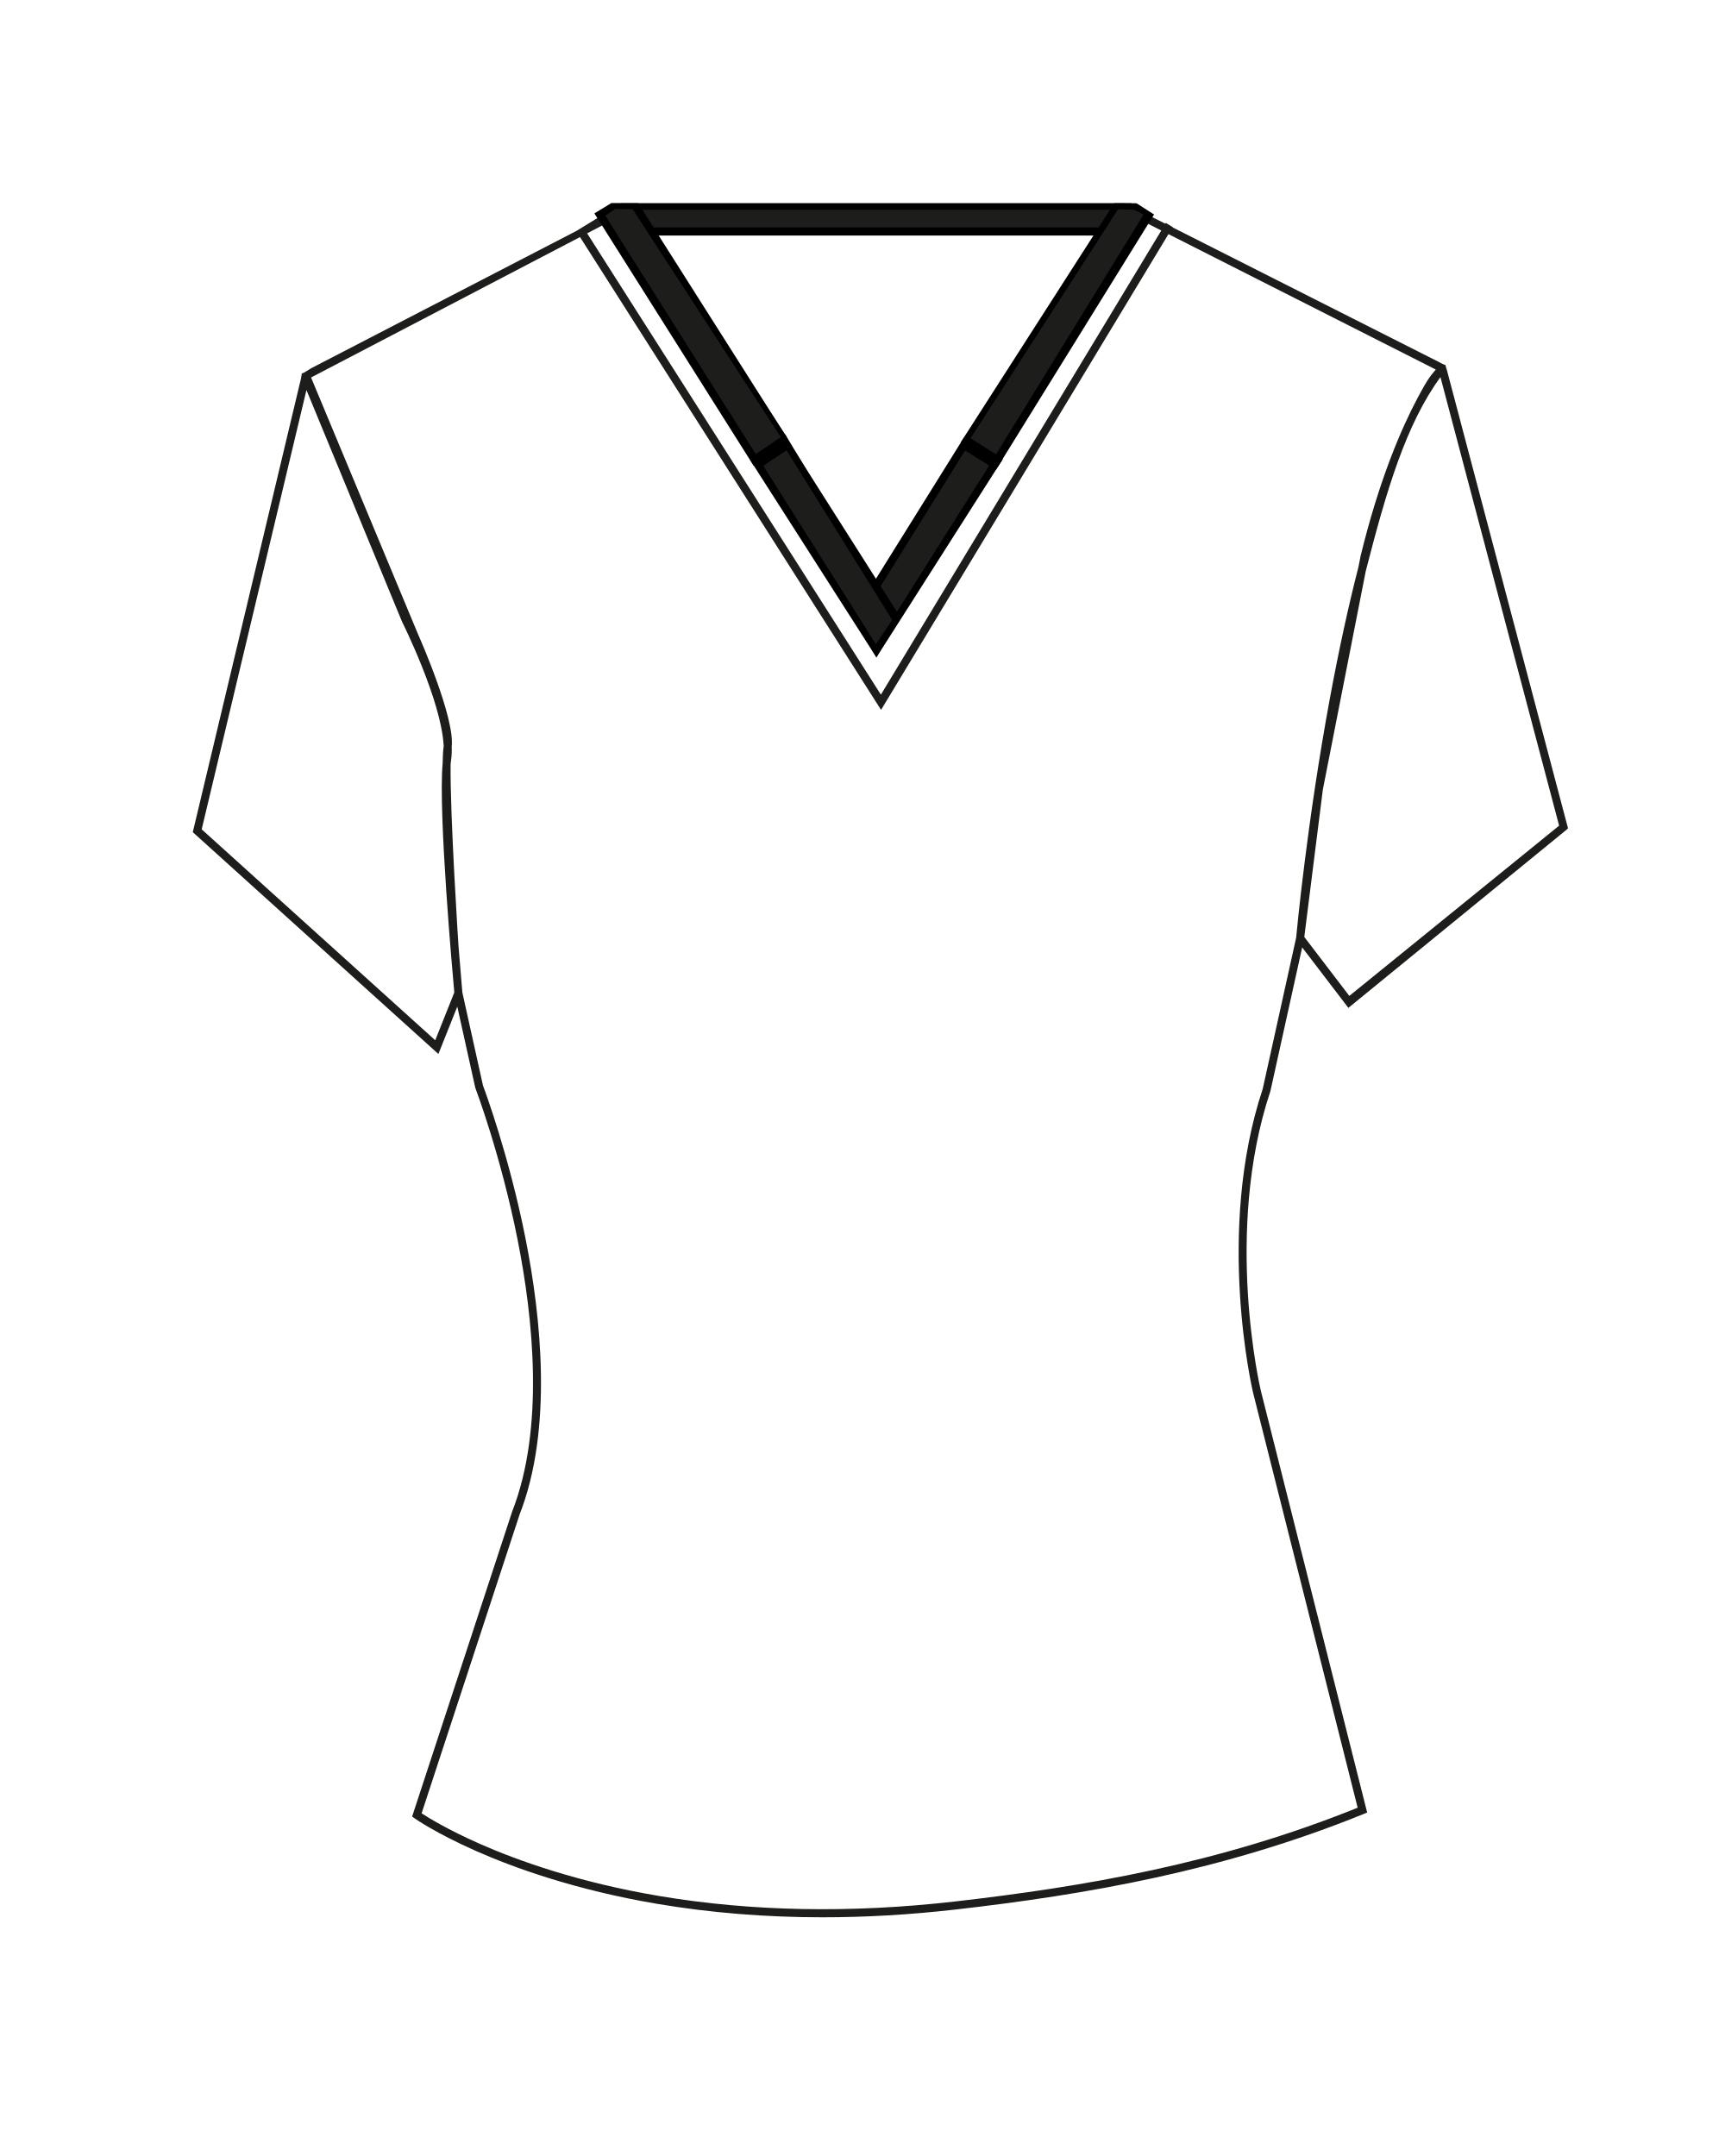
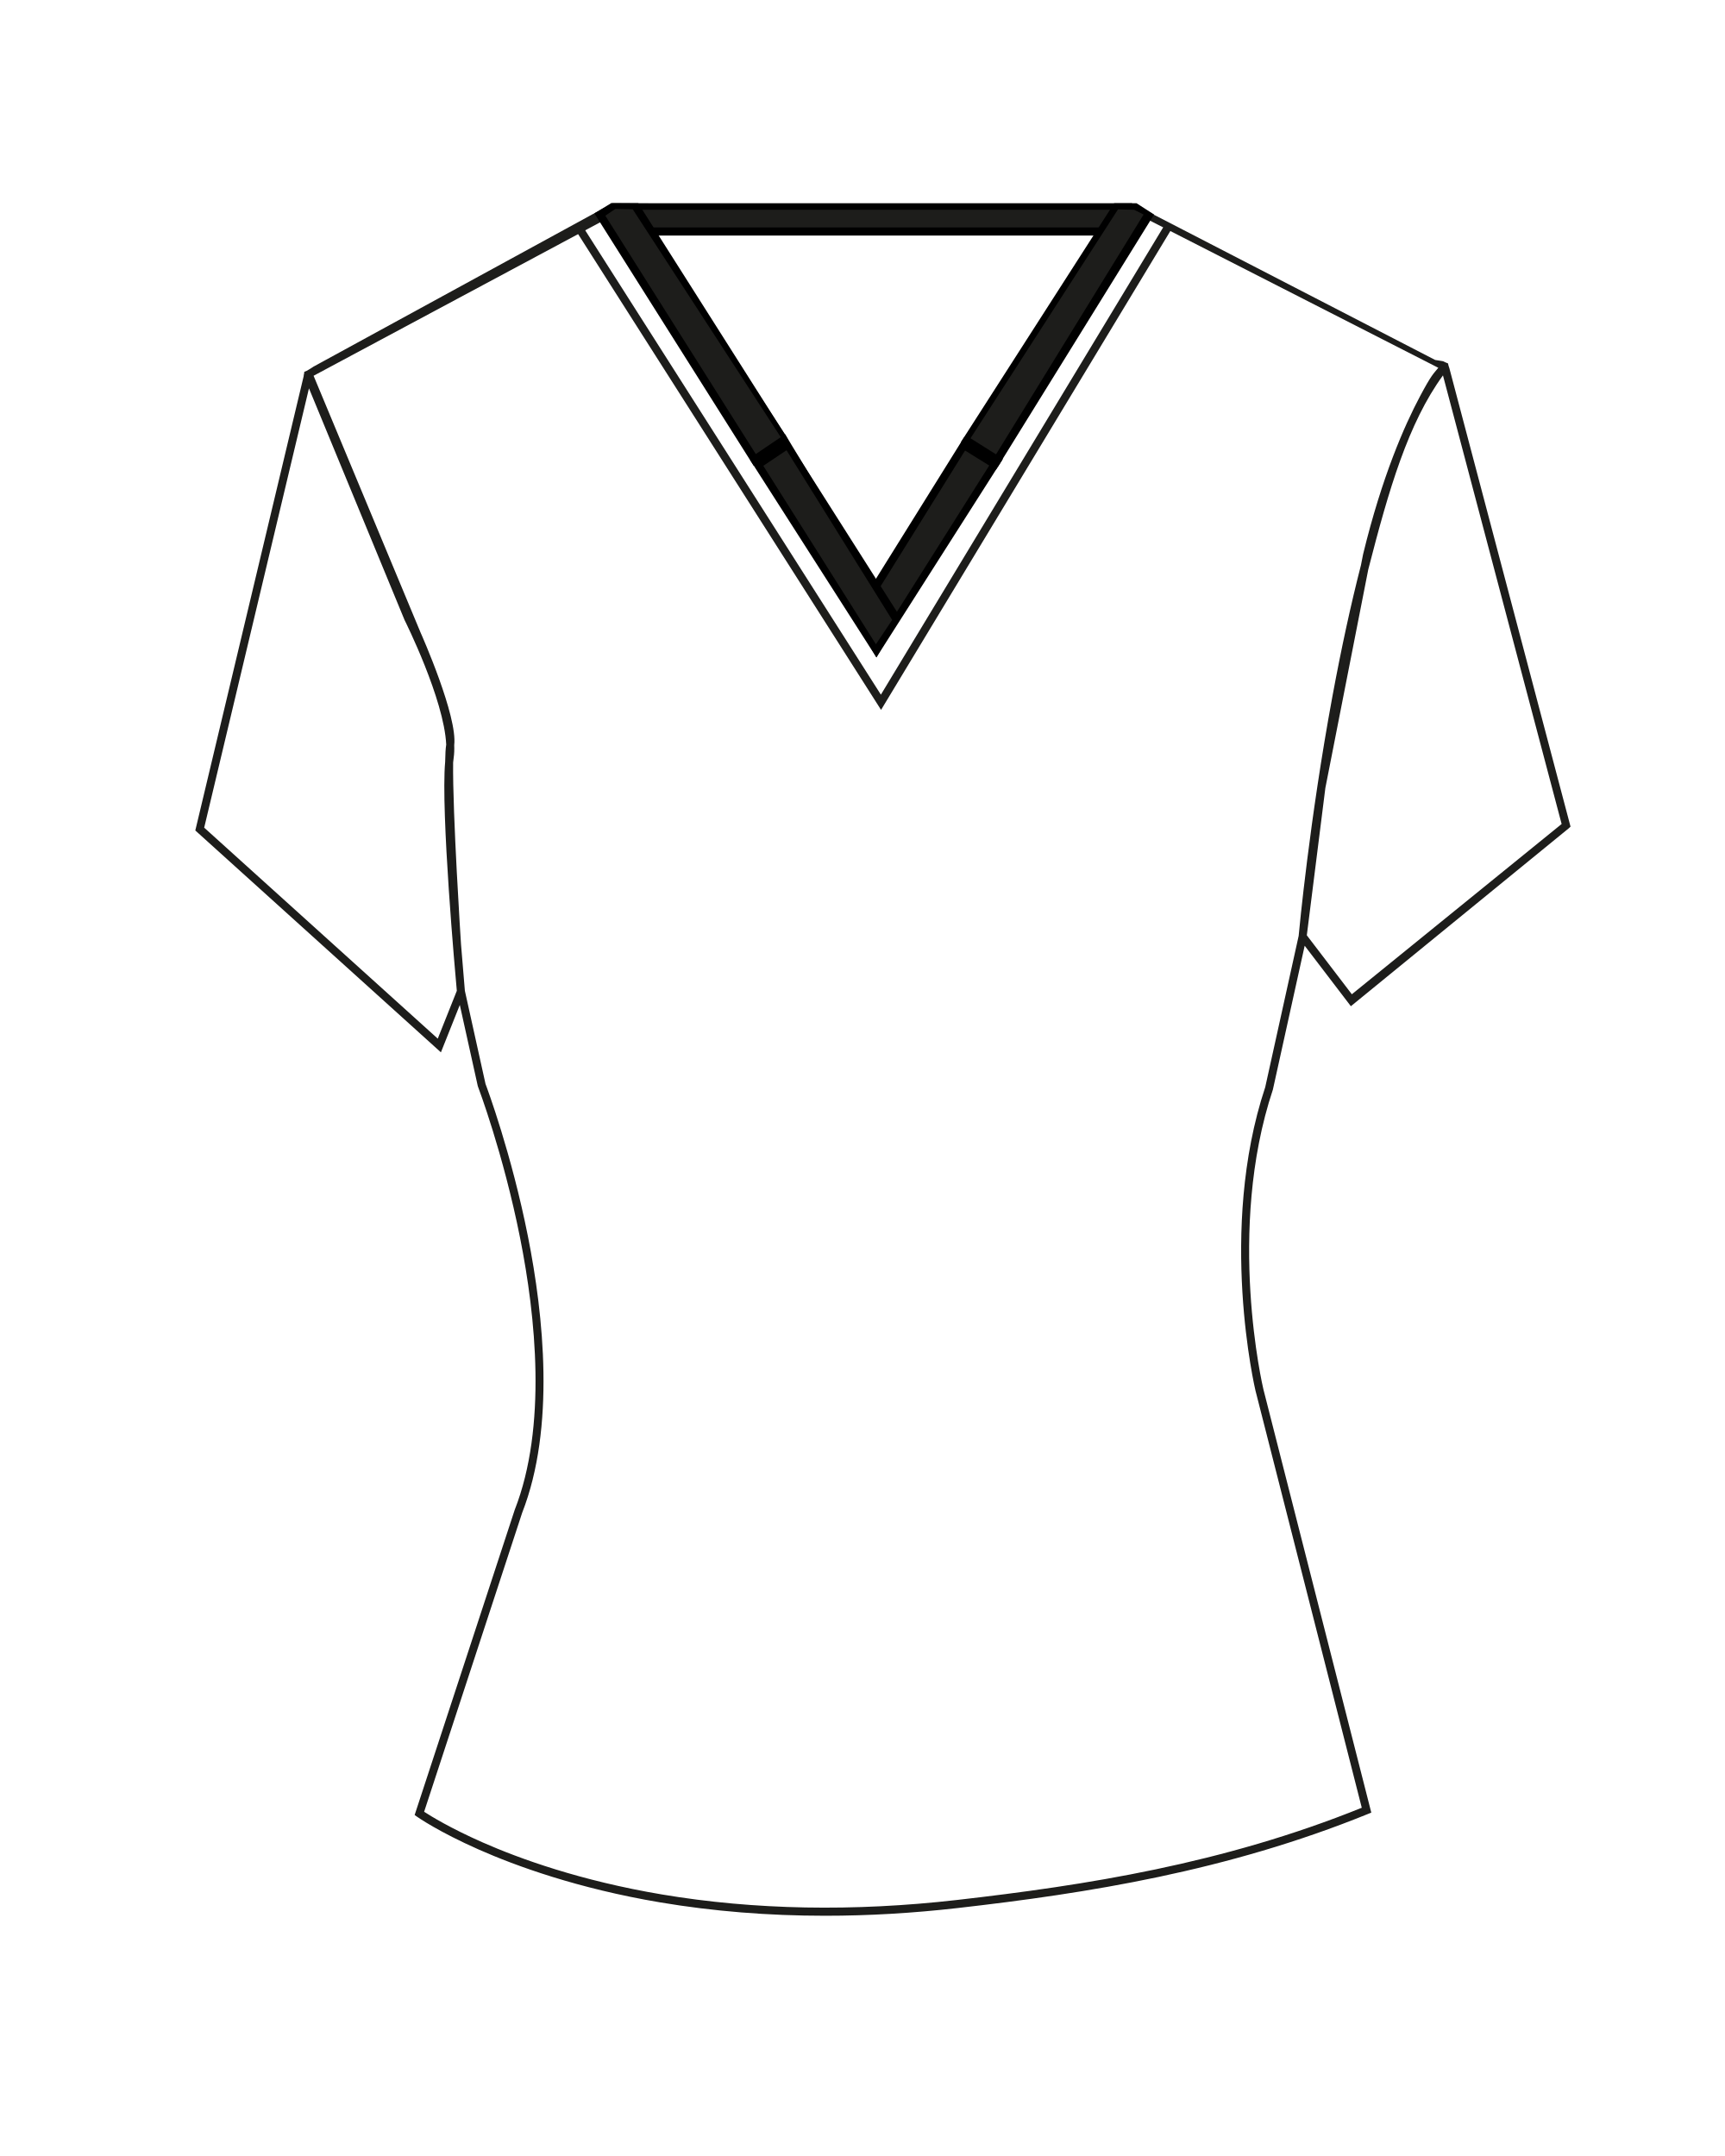
<svg xmlns="http://www.w3.org/2000/svg" version="1.1" viewBox="0 0 1080 1350" width="1080" height="1350">
  <defs>
    <style>
      .st0 {
        fill: #1d1d1b;
      }

      .st1 {
        fill: #1d1d1b;
      }

      .st2 {
        fill: #1d1d1b;
      }

      .st3 {
        fill: #1d1d1b;
      }

      .st4 {
        fill: #1d1d1b;
      }

      .st5 {
        fill: #1d1d1b;
      }
    </style>
  </defs>
  <g id="Base_camisa">
    <g id="Base_camisa1" data-name="Base_camisa">
      <g>
-         <path class="st3" d="M795.4,683.14l19.87-89.92,28.92,37.87,136.45-111.42,1.08-1.02-75.85-286.98c-.34-.93-.63-1.87-.83-2.84-.01-.06-.01-.13,0-.19-1.03-.39-2.05-.81-3.02-1.33-.06-.03-.11-.08-.15-.14l-197.88-100.04-.13.22h-314.87l-28,17.19-166.57,86.25c-.04.07-.09.13-.18.17-1.73.97-3.3,2.26-5.19,2.89h-.12c-.03.79-.15,1.56-.39,2.31l.07.16-67.91,284.75,153.77,138.9,11.83-29.68,11.24,50.72.11.35c.16.41,15.82,41.69,26.4,94.84,9.73,48.88,17.04,118.1-3.39,170.26l-62.64,191,1.53,1.08c.53.37,13.37,9.37,38.65,20.55,23.25,10.27,61.84,24.36,113.62,33.08,33.06,5.57,67.57,8.36,103.2,8.36,27.03,0,54.71-1.61,82.9-4.82,81.61-9.3,167.74-24.1,256-59.93l2.05-.83-66.55-264c-.24-.98-23.47-99.45,5.94-187.68l.04-.12h0ZM976.14,517l-131.35,106.6-28.19-36.92,11.61-92.23,26.86-136.8c12.93-50.38,25.04-91.7,46.77-121.53l74.3,280.86h0ZM272.5,651.38l-146.23-132.09,65.59-275.07,59.81,144.97.08.17c.27.54,24.7,49.45,26.04,77.91v.12c-.38,2.18-.58,5.88-.66,10.67-2.81,31.24,6.4,133.57,7.3,143.36l-11.94,29.97h0ZM784.57,872.19l65.44,259.72c-87.03,35.16-171.93,49.55-252.39,58.75-64.84,7.41-126.96,6.26-184.63-3.42-51.3-8.61-89.5-22.52-112.52-32.67-20.06-8.85-32.39-16.46-36.51-19.14l61.38-187.18c20.85-53.32,13.47-123.57,3.6-173.13-10.31-51.76-25.41-92.37-26.55-95.41l-12.92-58.3-2.41-29.02c-.06-.94-5.37-82.34-4.94-113.87.1-1.08.21-2.08.34-2.96.36-2.44.45-5.1.34-7.94,2.13-18.08-20.12-68.36-21.06-70.47l-66.99-160.78,193.24-100.91.03.04c1.1-.49,5.64-2.8,7.09-2.3.92.32-.86-.43,0,0l-.7-1.77,307.11-.02h0c1.67.19,4.48,2.24,4.19,1.79l.29.46,192.95,97.74c-3.08,3.84-4.08,3.98-11.45,17.84-9.72,18.25-23.79,50.21-35.63,98.85l-1.36,6.91c-6.32,24.62-12.28,51.99-17.85,82.08-14.38,77.7-20.79,146.13-21.14,149.97l-20.94,94.76c-29.82,89.62-6.26,189.37-6.01,190.41v-.02h0Z" />
+         <path class="st3" d="M796.97,682.11l19.87-89.93,28.92,37.87,136.45-111.43,1.08-1.02-75.85-287.01c-.34-.93-.63-1.87-.83-2.84-.01-.06-.01-.13,0-.19-1.03-.39-2.05-.81-3.02-1.33-.06-.03-.11-.08-5.04-.84l-189.98-98.11-8,2.02-317-2.02-187.57,102.44c-.04.07-.09.13-.18.17-1.73.97-3.3,2.27-5.19,2.89-.04.01-.08.01-.12.01-.03.79-.15,1.56-.39,2.31l.07.16-67.91,284.75,153.77,138.92,11.83-29.68,11.24,50.72.11.35c.16.41,15.82,41.69,26.4,94.86,9.73,48.88,17.04,118.11-3.39,170.28l-62.64,191.03,1.53,1.08c.53.37,13.37,9.37,38.65,20.55,23.25,10.27,61.84,24.36,113.62,33.09,33.06,5.57,67.57,8.36,103.2,8.36,27.03,0,54.71-1.61,82.9-4.82,81.61-9.3,168.74-23.09,257-58.93l2.05-.83-67.55-265.04c-.24-.98-23.47-99.46,5.94-187.7l.04-.12h-.01ZM977.72,515.95l-131.35,106.62-28.19-36.92,11.61-92.24,26.86-136.81c12.93-50.38,25.04-91.71,46.77-121.54l74.3,280.9ZM274.07,650.35l-146.23-132.1,65.6-275.09,59.81,144.98.08.17c.27.54,24.7,49.46,26.04,77.92,0,.08,0,.16-.03.24-.36,2.19-.55,5.86-.63,10.55-2.81,31.25,6.4,133.59,7.3,143.38l-11.94,29.97v-.02ZM786.15,871.18l66.44,260.76c-87.03,35.16-172.93,48.54-253.39,57.74-64.84,7.41-126.96,6.26-184.63-3.42-51.3-8.62-89.5-22.52-112.52-32.67-20.06-8.85-32.39-16.46-36.51-19.14l61.38-187.2c20.85-53.32,13.47-123.59,3.6-173.15-10.31-51.77-25.41-92.38-26.55-95.42l-12.92-58.31-2.41-29.02c-.06-.94-5.37-82.35-4.94-113.89.1-1.08.21-2.08.34-2.96.36-2.44.45-5.1.34-7.94,2.13-18.08-20.12-68.37-21.06-70.47l-66.99-160.8,192.24-102.95,1.03,2.06c1.1-.49,2.41-.58,3.86-.07.92.32,1.8.72,2.66,1.15l-3.12-5.18,305.56,3.03,8-2.02,193.95,98.98c-3.08,3.84-4.08,3.98-11.45,17.84-9.72,18.25-23.79,50.22-35.63,98.86l-1.36,6.91c-6.32,24.62-12.28,52-17.85,82.09-14.38,77.7-20.79,146.15-21.14,149.99l-20.94,94.77c-29.82,89.63-6.26,189.39-6.01,190.43h.02Z" />
        <g>
          <path d="M549.06,405.84l-157.33-274.52,315.68-1.04-158.36,275.56h0ZM400.39,136.35l148.67,259.42,149.64-260.41-298.32.98h.01Z" />
          <g>
            <polygon class="st4" points="705.06 144.95 388.06 144.95 385.06 128.77 705.06 128.77 705.06 144.95" />
            <path d="M707.56,147.48h-321.58l-3.42-20.23h326l-1,20.23ZM390.14,142.43h312.42v-11.12h-314.49l2.06,11.12h0Z" />
          </g>
          <g>
            <polygon class="st4" points="624.06 288.55 603.92 275.57 698.63 128.55 710.63 128.82 719.56 133.32 624.06 288.55" />
            <path d="M624.85,292.06l-23.29-15.14,96-149.67h14l10.98,7.06-97.7,157.75h.01ZM607.39,274.81l15.88,10.23,92.71-150.7-5.97-3.01-10.05-.22-92.58,143.7h0Z" />
          </g>
          <g>
            <polygon class="st4" points="603.37 276.05 536.56 386.14 548.56 408.39 624.1 288.65 603.37 276.05" />
            <path d="M548.71,411.63l-15.04-25.56,69.89-112.18,24.03,13.94-78.88,123.81h0ZM539.45,386.22l9.28,17.2,71.88-113.94-15.41-8.96-65.76,105.69h.01Z" />
          </g>
          <g>
            <polygon class="st4" points="602.75 277.88 622.84 290.84 624.53 288.02 604.44 275.06 602.75 277.88" />
            <polygon points="623.56 294.11 600.34 279.7 604.63 272.55 627.94 287.22 623.56 294.11" />
          </g>
          <g>
            <polygon class="st4" points="472.56 288.05 493.06 274.39 397.49 128.55 384.56 128.27 375.56 134.34 472.56 288.05" />
            <path d="M471.82,291.57l-99.68-157.96,10.43-6.35h17l93,146.63-20.74,17.68h-.01ZM378.99,135.06l94.32,149.46,16.26-9.63-93.43-143.85-10.84-.24-6.31,4.25h0Z" />
          </g>
          <g>
            <polygon class="st4" points="493.06 274.39 560.56 386.14 548.56 408.39 473.02 288.65 493.06 274.39" />
            <path d="M548.71,411.63l-79.08-123.66,21.93-15.1,71.89,113.19-14.74,25.56h0ZM476.42,289.33l71.98,114.09,10.17-15.26-68-109.22-14.15,10.39h0Z" />
          </g>
          <g>
            <polygon class="st4" points="494.38 277.88 475.06 290.57 473.06 287.54 492.69 275.06 494.38 277.88" />
            <polygon points="474.35 294.05 469.56 286.78 491.56 271.87 495.78 279.68 474.35 294.05" />
          </g>
        </g>
      </g>
      <polygon class="st3" points="551.62 444.5 361.46 145.81 365.67 143.08 551.51 434.97 729.93 139.59 734.2 142.22 551.62 444.5" />
    </g>
  </g>
</svg>
